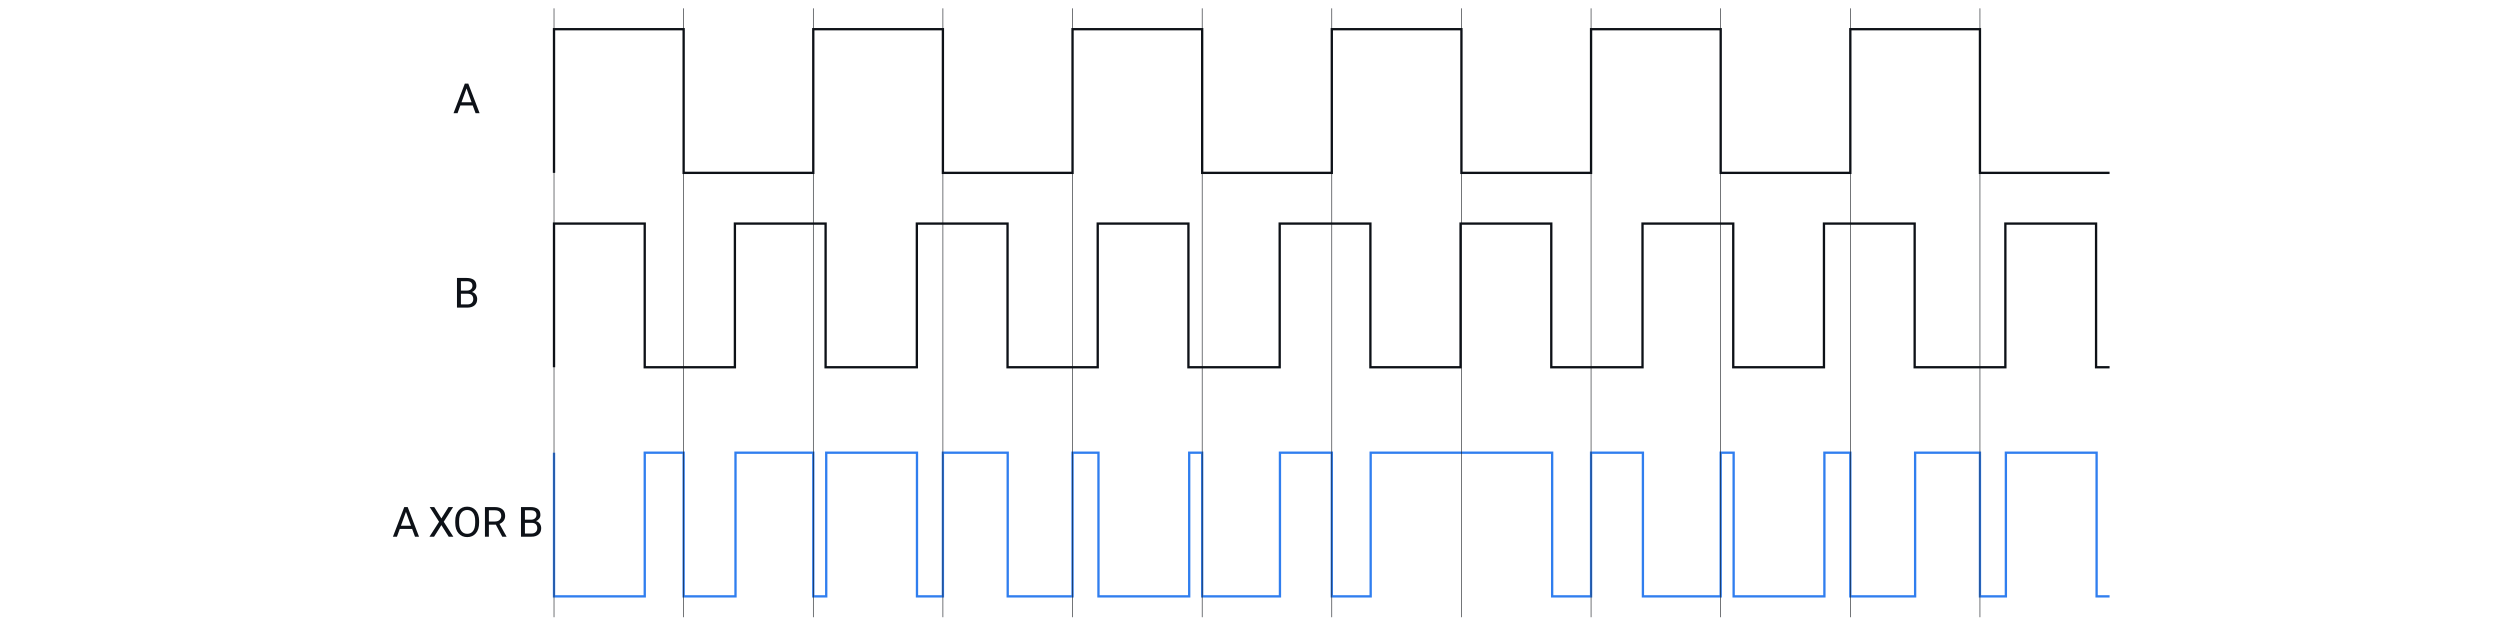
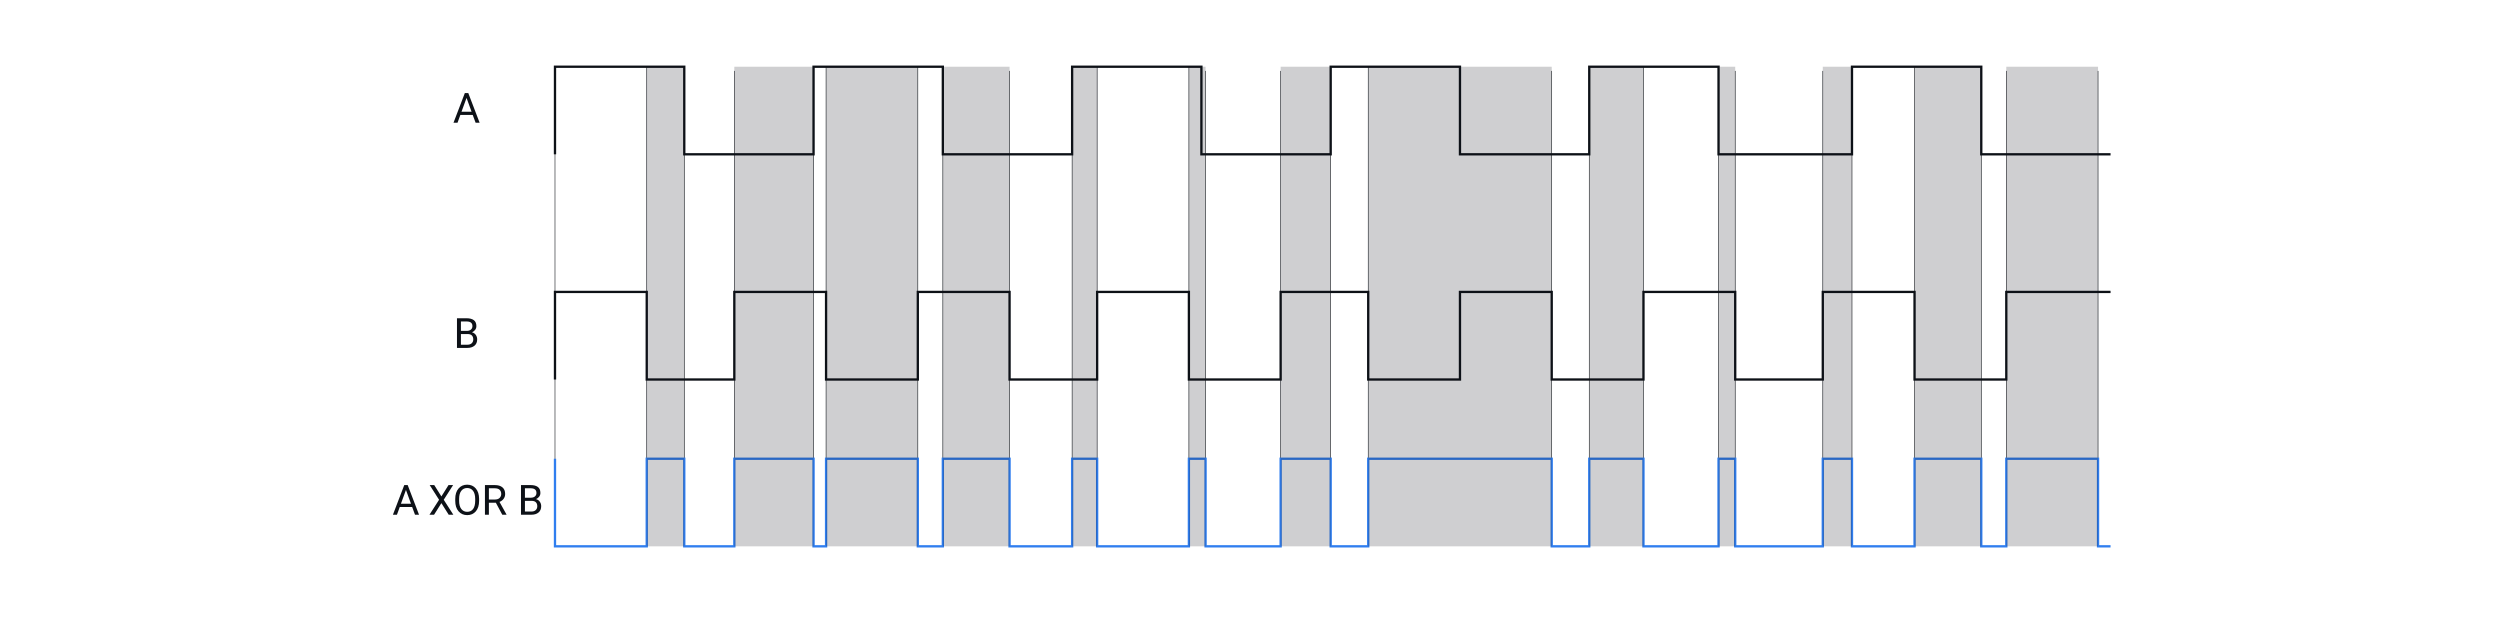
<svg xmlns="http://www.w3.org/2000/svg" id="Signal_Flow" data-name="Signal Flow" viewBox="0 0 1079.03 268.2">
  <defs>
    <style>
      .cls-1 {
        letter-spacing: 0em;
      }

-       .cls-1, .cls-2 {
+       .cls-1, .cls-2, .cls-3 {
        fill: #0D1117;
+       }
+ 
+       .cls-1, .cls-3 {
        font-family: Roboto-Regular, Roboto;
        font-size: 18px;
      }

-       .cls-1, .cls-2, .cls-3 {
+       .cls-1, .cls-3, .cls-4 {
        isolation: isolate;
      }

-       .cls-4 {
-         stroke-width: .25px;
+       .cls-2 {
+         opacity: .2;
      }

-       .cls-4, .cls-5 {
-         stroke: #0D1117;
+       .cls-5 {
+         stroke: #307eef;
      }

-       .cls-4, .cls-5, .cls-6 {
+       .cls-5, .cls-6, .cls-7, .cls-8 {
        fill: none;
        stroke-miterlimit: 10;
      }

-       .cls-5, .cls-6 {
-         stroke-width: 1px;
+       .cls-6, .cls-7, .cls-8 {
+         stroke: #0D1117;
      }

-       .cls-6 {
-         stroke: #307eef;
+       .cls-7 {
+         stroke-width: .25px;
+       }
+ 
+       .cls-8 {
+         stroke-width: 1px;
      }
    </style>
  </defs>
-   <polyline class="cls-5" points="910.52 74.61 854.57 74.61 854.57 12.6 798.62 12.6 798.62 74.61 742.67 74.61 742.67 12.6 686.72 12.6 686.72 74.61 630.77 74.61 630.77 12.6 574.82 12.6 574.82 74.61 518.87 74.61 518.87 12.6 462.92 12.6 462.92 74.61 406.97 74.61 406.97 12.6 351.02 12.6 351.02 74.61 295.07 74.61 295.07 12.6 239.12 12.6 239.12 74.61" />
-   <polyline class="cls-5" points="910.52 158.51 904.69 158.51 904.69 96.5 904.92 96.5 865.54 96.5 865.54 158.51 865.77 158.51 826.39 158.51 826.39 96.5 826.62 96.5 787.24 96.5 787.24 158.51 747.85 158.51 748.09 158.51 748.09 96.5 748.32 96.5 708.93 96.5 708.93 158.51 669.55 158.51 669.55 96.5 669.78 96.5 630.4 96.5 630.4 158.51 630.86 158.51 591.48 158.51 591.48 96.5 591.71 96.5 552.33 96.5 552.33 158.51 512.94 158.51 512.94 96.5 513.18 96.5 473.79 96.5 473.79 158.51 474.26 158.51 434.87 158.51 434.87 96.5 435.11 96.5 395.72 96.5 395.72 158.51 356.34 158.51 356.34 96.5 356.57 96.5 317.19 96.5 317.19 158.51 317.65 158.51 278.27 158.51 278.27 96.5 278.5 96.5 239.12 96.5 239.12 158.51" />
-   <polyline class="cls-6" points="910.52 257.4 904.92 257.4 904.92 195.39 865.76 195.39 865.76 257.4 854.57 257.4 854.57 195.39 826.59 195.39 826.59 257.4 798.62 257.4 798.62 195.39 787.43 195.39 787.43 257.4 748.26 257.4 748.26 195.39 742.67 195.39 742.67 257.4 709.1 257.4 709.1 195.39 686.72 195.39 686.72 257.4 669.93 257.4 669.93 195.39 591.6 195.39 591.6 257.4 574.82 257.4 574.82 195.39 552.44 195.39 552.44 257.4 518.87 257.4 518.87 195.39 513.27 195.39 513.27 257.4 474.11 257.4 474.11 195.39 462.92 195.39 462.92 257.4 434.94 257.4 434.94 195.39 406.97 195.39 406.97 257.4 395.78 257.4 395.78 195.39 356.61 195.39 356.61 257.4 351.02 257.4 351.02 195.39 317.45 195.39 317.45 257.4 295.07 257.4 295.07 195.39 278.28 195.39 278.28 257.4 239.12 257.4 239.12 195.39" />
-   <g class="cls-3">
-     <text class="cls-2" transform="translate(195.49 48.87)">
+   <g class="cls-4">
+     <text class="cls-3" transform="translate(195.49 52.96)">
      <tspan x="0" y="0">A</tspan>
    </text>
  </g>
-   <g class="cls-3">
-     <text class="cls-2" transform="translate(195.75 132.77)">
+   <g class="cls-4">
+     <text class="cls-3" transform="translate(195.75 150.16)">
      <tspan x="0" y="0">B</tspan>
    </text>
  </g>
-   <g class="cls-3">
-     <text class="cls-2" transform="translate(169.34 231.65)">
+   <g class="cls-4">
+     <text class="cls-3" transform="translate(169.34 222.16)">
      <tspan x="0" y="0">A </tspan>
    </text>
-     <text class="cls-1" transform="translate(184.85 231.65)">
+     <text class="cls-1" transform="translate(184.85 222.16)">
      <tspan x="0" y="0">X</tspan>
    </text>
-     <text class="cls-2" transform="translate(195.44 231.65)">
+     <text class="cls-3" transform="translate(195.44 222.16)">
      <tspan x="0" y="0">OR B</tspan>
    </text>
  </g>
-   <line class="cls-4" x1="295.07" y1="3.6" x2="295.07" y2="266.4" />
-   <line class="cls-4" x1="351.02" y1="3.6" x2="351.02" y2="266.4" />
-   <line class="cls-4" x1="406.97" y1="3.6" x2="406.97" y2="266.4" />
-   <line class="cls-4" x1="462.92" y1="3.6" x2="462.92" y2="266.4" />
-   <line class="cls-4" x1="518.87" y1="3.6" x2="518.87" y2="266.4" />
-   <line class="cls-4" x1="574.82" y1="3.6" x2="574.82" y2="266.4" />
-   <line class="cls-4" x1="630.77" y1="3.6" x2="630.77" y2="266.4" />
-   <line class="cls-4" x1="686.72" y1="3.6" x2="686.72" y2="266.4" />
-   <line class="cls-4" x1="742.67" y1="3.6" x2="742.67" y2="266.4" />
-   <line class="cls-4" x1="798.62" y1="3.6" x2="798.62" y2="266.4" />
-   <line class="cls-4" x1="854.57" y1="3.6" x2="854.57" y2="266.4" />
-   <line class="cls-4" x1="239.12" y1="3.6" x2="239.12" y2="266.4" />
+   <line class="cls-7" x1="295.34" y1="30.6" x2="295.34" y2="235.8" />
+   <line class="cls-7" x1="351.14" y1="30.6" x2="351.14" y2="235.8" />
+   <line class="cls-7" x1="406.94" y1="30.6" x2="406.94" y2="235.8" />
+   <line class="cls-7" x1="462.74" y1="30.6" x2="462.74" y2="235.8" />
+   <line class="cls-7" x1="520.34" y1="30.6" x2="520.34" y2="235.8" />
+   <line class="cls-7" x1="574.34" y1="30.6" x2="574.34" y2="235.8" />
+   <line class="cls-7" x1="685.94" y1="30.6" x2="685.94" y2="235.8" />
+   <line class="cls-7" x1="741.74" y1="30.6" x2="741.74" y2="235.8" />
+   <line class="cls-7" x1="799.34" y1="30.6" x2="799.34" y2="235.8" />
+   <line class="cls-7" x1="855.14" y1="30.6" x2="855.14" y2="235.8" />
+   <line class="cls-7" x1="239.54" y1="30.6" x2="239.54" y2="235.8" />
+   <line class="cls-7" x1="279.14" y1="28.8" x2="279.14" y2="235.8" />
+   <line class="cls-7" x1="316.94" y1="30.6" x2="316.94" y2="235.8" />
+   <line class="cls-7" x1="356.54" y1="28.8" x2="356.54" y2="235.8" />
+   <line class="cls-7" x1="396.14" y1="28.8" x2="396.14" y2="235.8" />
+   <line class="cls-7" x1="435.74" y1="30.6" x2="435.74" y2="235.8" />
+   <line class="cls-7" x1="473.54" y1="28.8" x2="473.54" y2="235.8" />
+   <line class="cls-7" x1="513.14" y1="28.8" x2="513.14" y2="235.8" />
+   <line class="cls-7" x1="552.74" y1="30.6" x2="552.74" y2="235.8" />
+   <line class="cls-7" x1="590.54" y1="28.8" x2="590.54" y2="235.8" />
+   <line class="cls-7" x1="669.74" y1="30.6" x2="669.74" y2="235.8" />
+   <line class="cls-7" x1="709.34" y1="28.8" x2="709.34" y2="235.8" />
+   <line class="cls-7" x1="748.94" y1="30.6" x2="748.94" y2="235.8" />
+   <line class="cls-7" x1="786.74" y1="30.6" x2="786.74" y2="235.8" />
+   <line class="cls-7" x1="826.34" y1="28.8" x2="826.34" y2="235.8" />
+   <line class="cls-7" x1="865.94" y1="30.6" x2="865.94" y2="235.8" />
+   <line class="cls-7" x1="905.54" y1="30.6" x2="905.54" y2="235.8" />
+   <polyline class="cls-5" points="910.94 235.8 905.54 235.8 905.54 198 865.94 198 865.94 235.8 855.14 235.8 855.14 198 826.34 198 826.34 235.8 799.34 235.8 799.34 198 786.74 198 786.74 235.8 748.94 235.8 748.94 198 741.74 198 741.74 235.8 709.34 235.8 709.34 198 685.94 198 685.94 235.8 669.74 235.8 669.74 198 590.54 198 590.54 235.8 574.34 235.8 574.34 198 552.74 198 552.74 235.8 520.34 235.8 520.34 198 513.14 198 513.14 235.8 473.54 235.8 473.54 198 462.74 198 462.74 235.8 435.74 235.8 435.74 198 406.94 198 406.94 235.8 396.14 235.8 396.14 198 356.54 198 356.54 235.8 351.14 235.8 351.14 198 316.94 198 316.94 235.8 295.34 235.8 295.34 198 279.14 198 279.14 235.8 239.54 235.8 239.54 198" />
+   <polyline class="cls-6" points="239.54 163.8 239.54 126 279.14 126 279.14 163.8 316.94 163.8 316.94 126 356.54 126 356.54 163.8 396.14 163.8 396.14 126 435.74 126 435.74 163.8 473.54 163.8 473.54 126 513.14 126 513.14 163.8 552.74 163.8 552.74 126 590.54 126 590.54 163.8 630.14 163.8 630.14 126 669.74 126 669.74 163.8 709.34 163.8 709.34 126 748.94 126 748.94 163.8 786.74 163.8 786.74 126 826.34 126 826.34 163.8 865.94 163.8 865.94 126 910.94 126" />
+   <polyline class="cls-8" points="910.94 66.6 855.14 66.6 855.14 28.8 799.34 28.8 799.34 66.6 741.74 66.6 741.74 28.8 685.94 28.8 685.94 66.6 630.14 66.6 630.14 28.8 574.34 28.8 574.34 66.6 518.54 66.6 518.54 28.8 462.74 28.8 462.74 66.6 406.94 66.6 406.94 28.8 351.14 28.8 351.14 66.6 295.34 66.6 295.34 28.8 239.54 28.8 239.54 66.6" />
+   <rect class="cls-2" x="279.14" y="28.8" width="16.2" height="207" />
+   <rect class="cls-2" x="316.94" y="28.8" width="34.2" height="207" />
+   <rect class="cls-2" x="356.54" y="28.8" width="39.6" height="207" />
+   <rect class="cls-2" x="406.94" y="28.8" width="28.8" height="207" />
+   <rect class="cls-2" x="462.74" y="28.8" width="10.8" height="207" />
+   <rect class="cls-2" x="513.14" y="28.8" width="7.2" height="207" />
+   <rect class="cls-2" x="552.74" y="28.8" width="21.6" height="207" />
+   <rect class="cls-2" x="590.54" y="28.8" width="79.2" height="207" />
+   <rect class="cls-2" x="685.94" y="28.8" width="23.4" height="207" />
+   <rect class="cls-2" x="741.74" y="28.8" width="7.2" height="207" />
+   <rect class="cls-2" x="786.74" y="28.8" width="12.6" height="207" />
+   <rect class="cls-2" x="826.34" y="28.8" width="28.8" height="207" />
+   <rect class="cls-2" x="865.94" y="28.8" width="39.6" height="207" />
</svg>
